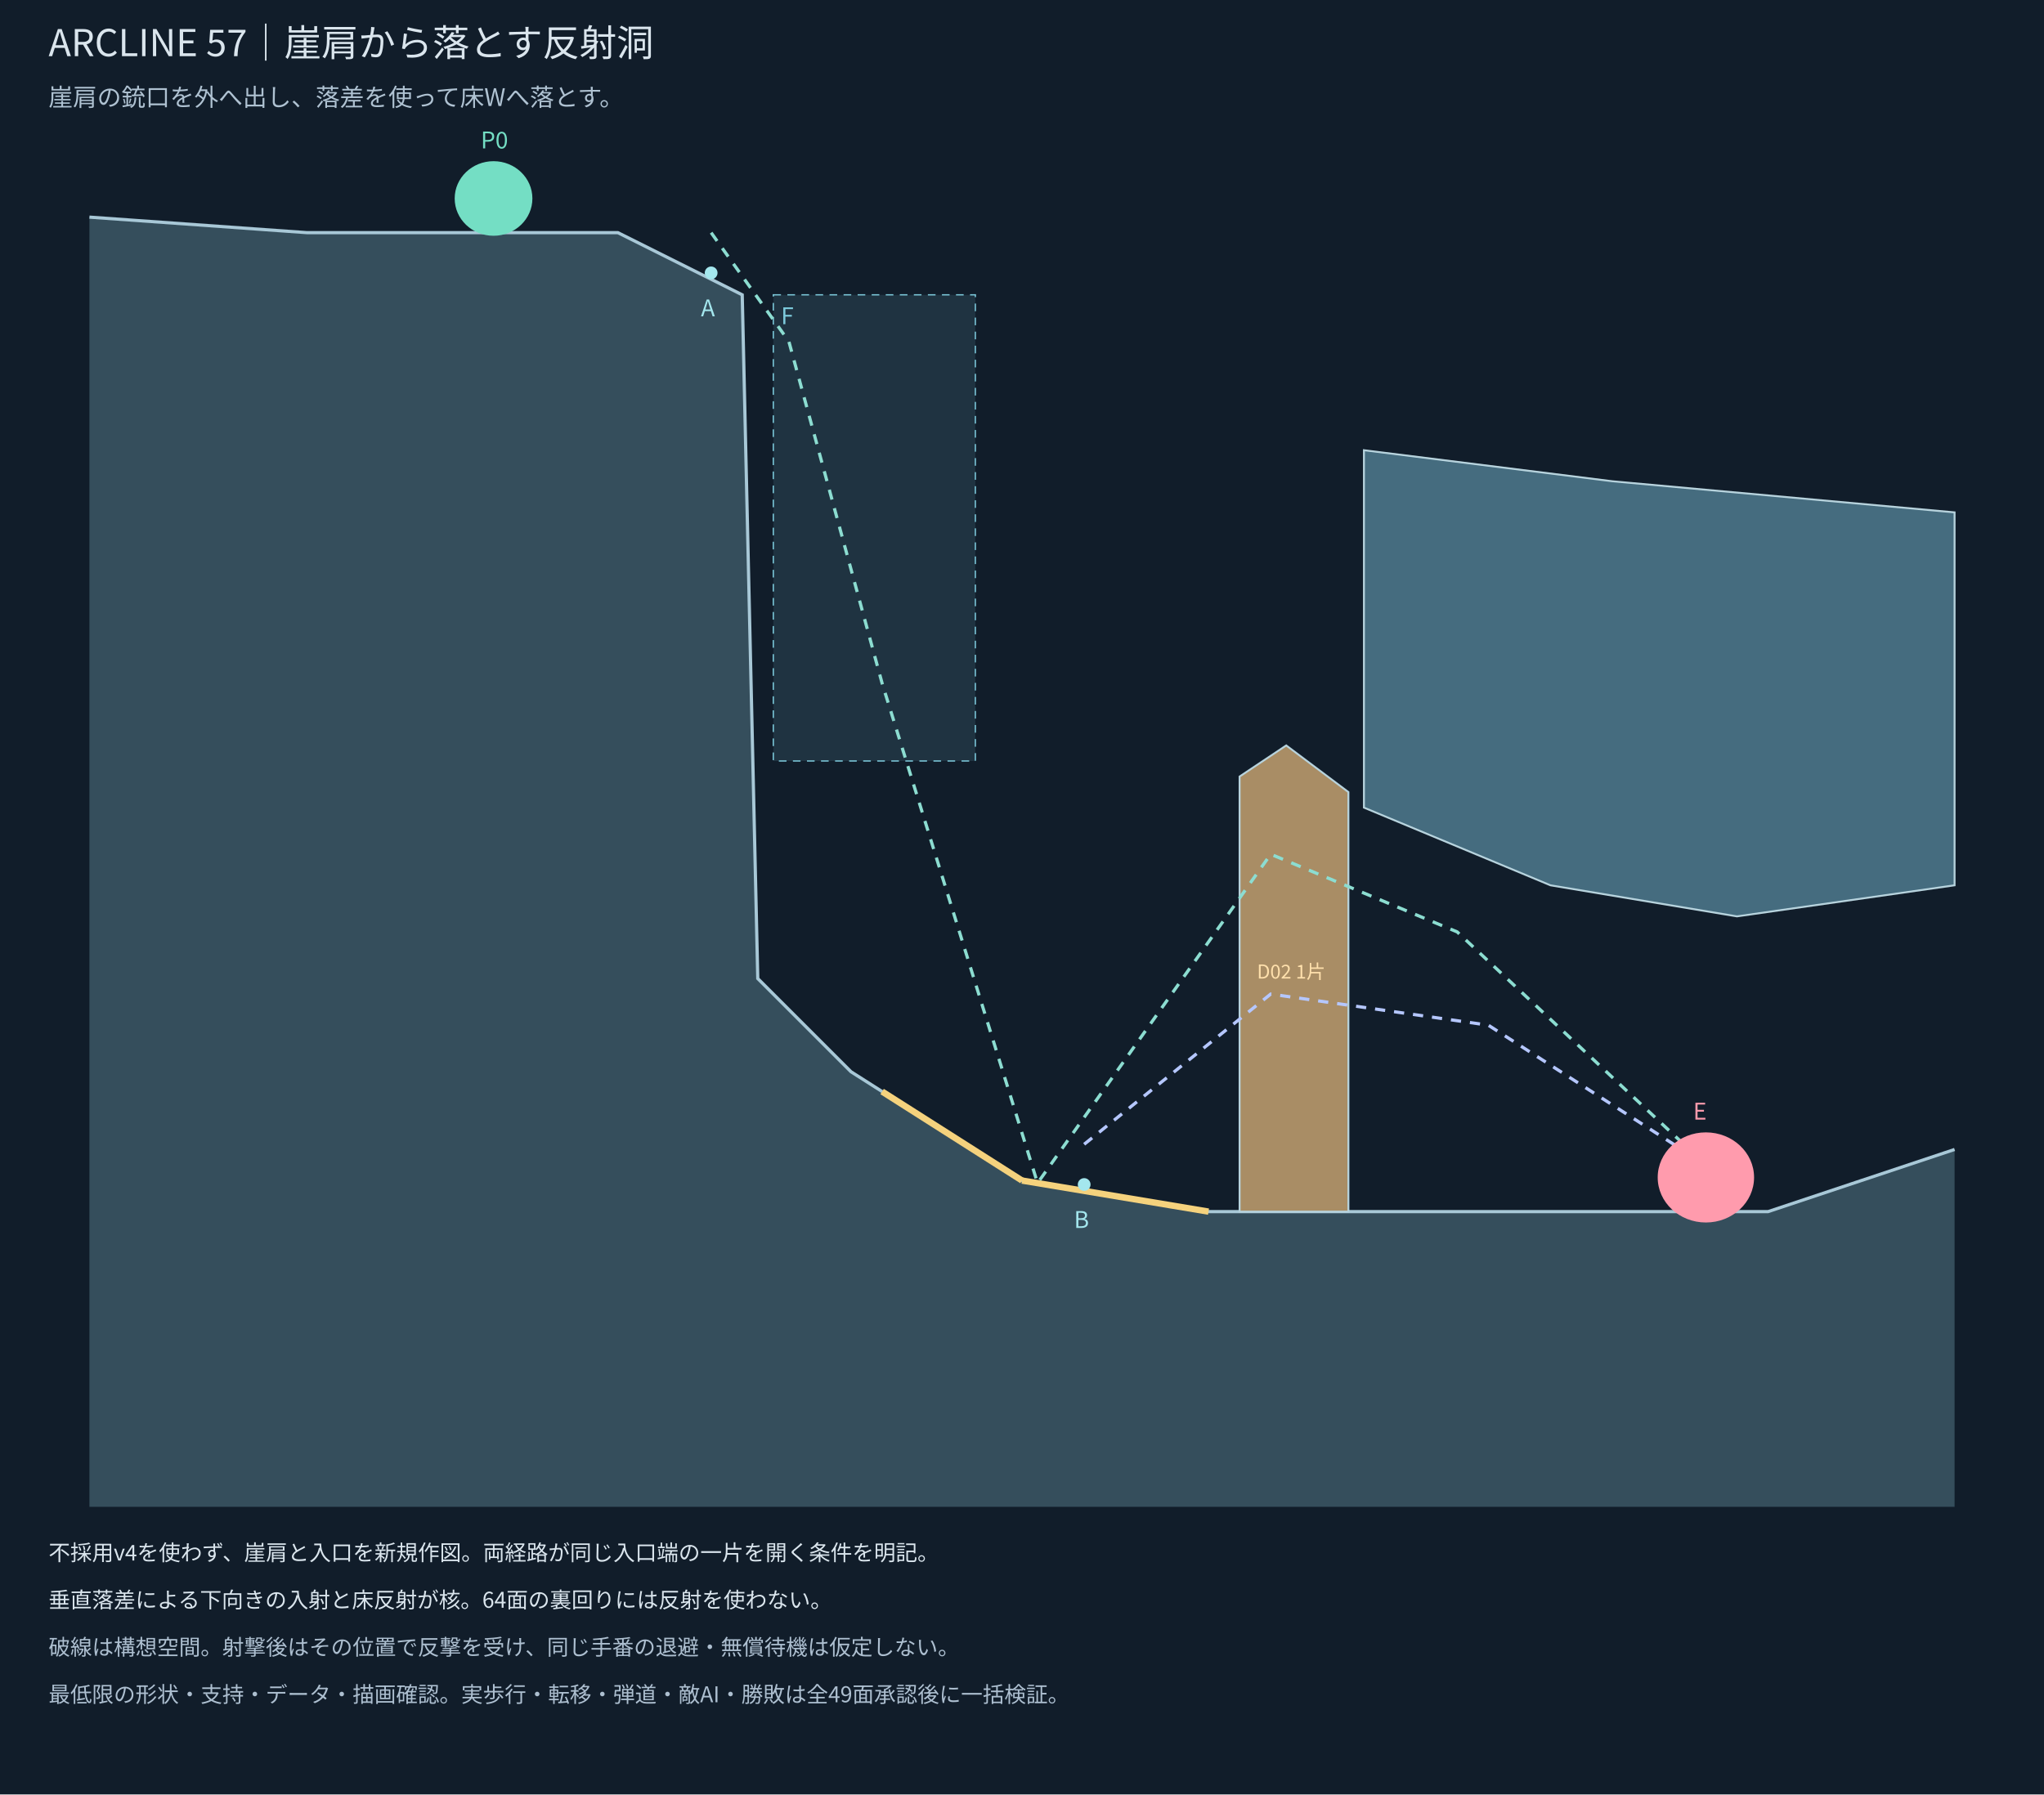
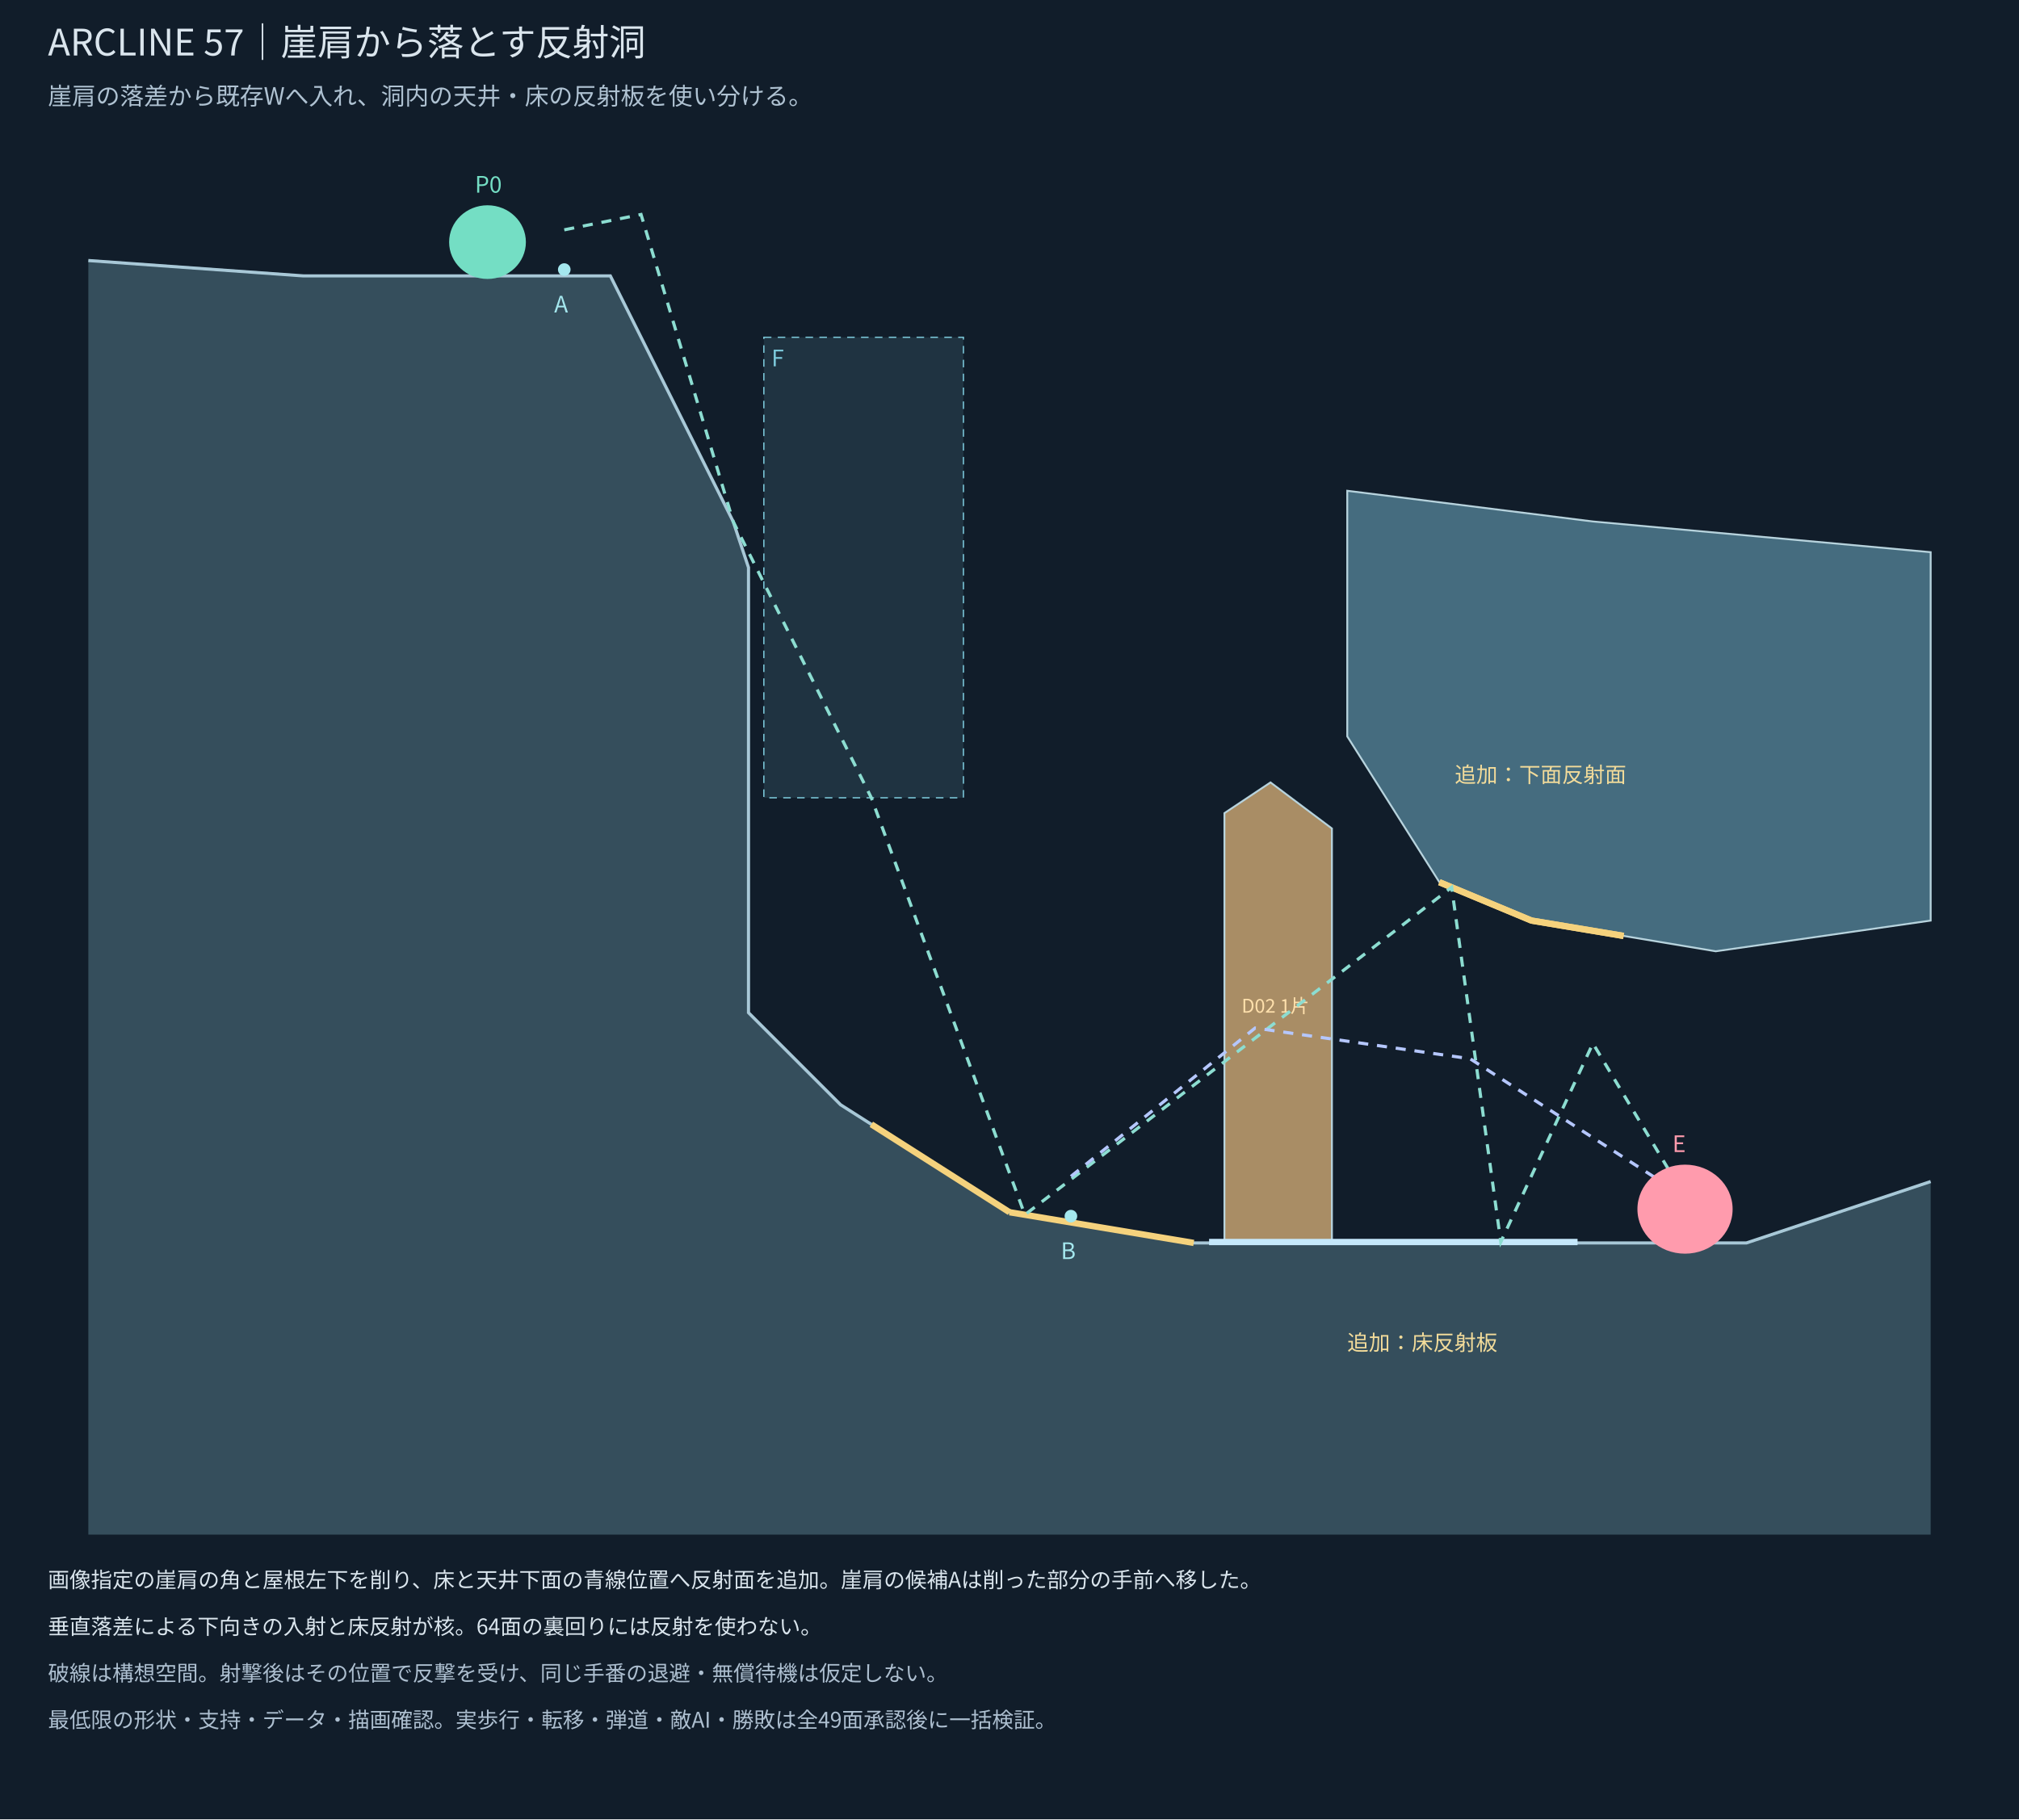
- <svg xmlns="http://www.w3.org/2000/svg" width="1600" height="1405" viewBox="0 0 1600 1405" role="img">
+ <svg xmlns="http://www.w3.org/2000/svg" width="1600" height="1442" viewBox="0 0 1600 1442" role="img">
  <rect width="100%" height="100%" fill="#111d2a" />
  <g font-family="Noto Sans CJK JP, sans-serif">
    <text x="38" y="44" font-size="29" fill="#dae5ed">ARCLINE 57｜崖肩から落とす反射洞</text>
-     <text x="38" y="83" font-size="19" fill="#afc2d2">崖肩の銃口を外へ出し、落差を使って床Wへ落とす。</text>
-     <polygon points="70,170 240.333,182.167 483.667,182.167 581,230.833 593.167,766.167 666.167,839.167 800,924.333 946,948.667 1384,948.667 1530,900 1530,1179.833 70,1179.833" fill="#354e5c" stroke="none" stroke-width="1.5" />
-     <polyline points="70,170 240.333,182.167 483.667,182.167 581,230.833 593.167,766.167 666.167,839.167 800,924.333 946,948.667 1384,948.667 1530,900" fill="none" stroke="#a8c8d7" stroke-width="2.5" stroke-dasharray="" />
-     <polygon points="1067.667,352.5 1262.333,376.833 1530,401.167 1530,693.167 1359.667,717.5 1213.667,693.167 1067.667,632.333" fill="#456c7f" stroke="#b7d3dd" stroke-width="1.5" />
-     <polygon points="970.333,948.667 1055.5,948.667 1055.5,620.167 1006.833,583.667 970.333,608" fill="#a98d65" stroke="#b7d3dd" stroke-width="1.5" />
-     <text x="983.917" y="766.167" font-size="15" fill="#ffe0ac">D02 1片</text>
-     <rect x="605.333" y="230.833" width="158.167" height="365" fill="#7cc9db" fill-opacity=".13" stroke="#7cc9db" stroke-dasharray="6 5" />
-     <text x="611.333" y="253.833" font-size="18" fill="#7cc9db">F</text>
-     <polyline points="690.5,854.652 800,924.333" fill="none" stroke="#f5d27d" stroke-width="5" stroke-dasharray="" />
-     <polyline points="800,924.333 946,948.667" fill="none" stroke="#f5d27d" stroke-width="5" stroke-dasharray="" />
-     <polyline points="556.667,182.167 617.5,267.333 690.5,535 812.167,926.362 994.667,668.833 1140.667,729.667 1335.333,912.167" fill="none" stroke="#8cddd1" stroke-width="2.5" stroke-dasharray="8 7" />
-     <polyline points="848.667,895.945 994.667,778.333 1165,802.667 1335.333,912.167" fill="none" stroke="#b5c7ff" stroke-width="2.5" stroke-dasharray="8 7" />
-     <circle cx="556.667" cy="213.667" r="5" fill="#a4e7ee" />
-     <text x="548.667" y="247.667" font-size="18" fill="#a4e7ee">A</text>
-     <circle cx="848.667" cy="927.444" r="5" fill="#a4e7ee" />
-     <text x="840.667" y="961.444" font-size="18" fill="#a4e7ee">B</text>
-     <ellipse cx="386.333" cy="155.4" rx="30.417" ry="29.2" fill="#74dec4" />
-     <text x="376.333" y="116.2" font-size="18" fill="#74dec4">P0</text>
-     <ellipse cx="1335.333" cy="921.9" rx="37.717" ry="35.283" fill="#ff9bad" />
-     <text x="1325.333" y="876.617" font-size="18" fill="#ff9bad">E</text>
-     <text x="38" y="1221.833" font-size="17" fill="#dae5ed">不採用v4を使わず、崖肩と入口を新規作図。両経路が同じ入口端の一片を開く条件を明記。</text>
-     <text x="38" y="1258.833" font-size="17" fill="#dae5ed">垂直落差による下向きの入射と床反射が核。64面の裏回りには反射を使わない。</text>
-     <text x="38" y="1295.833" font-size="17" fill="#adbfd0">破線は構想空間。射撃後はその位置で反撃を受け、同じ手番の退避・無償待機は仮定しない。</text>
-     <text x="38" y="1332.833" font-size="17" fill="#adbfd0">最低限の形状・支持・データ・描画確認。実歩行・転移・弾道・敵AI・勝敗は全49面承認後に一括検証。</text>
+     <text x="38" y="83" font-size="19" fill="#afc2d2">崖肩の落差から既存Wへ入れ、洞内の天井・床の反射板を使い分ける。</text>
+     <polygon points="70,206.5 240.333,218.667 483.667,218.667 532.333,316 581,413.333 593.167,449.833 593.167,802.667 666.167,875.667 800,960.833 946,985.167 1384,985.167 1530,936.5 1530,1216.333 70,1216.333" fill="#354e5c" stroke="none" stroke-width="1.5" />
+     <polyline points="70,206.5 240.333,218.667 483.667,218.667 532.333,316 581,413.333 593.167,449.833 593.167,802.667 666.167,875.667 800,960.833 946,985.167 1384,985.167 1530,936.5" fill="none" stroke="#a8c8d7" stroke-width="2.5" stroke-dasharray="" />
+     <polygon points="1067.667,389 1262.333,413.333 1530,437.667 1530,729.667 1359.667,754 1213.667,729.667 1140.667,699.25 1067.667,583.667" fill="#456c7f" stroke="#b7d3dd" stroke-width="1.5" />
+     <polyline points="1140.667,699.25 1213.667,729.667 1286.667,741.833" fill="none" stroke="#f5d27d" stroke-width="5" stroke-dasharray="" />
+     <polygon points="970.333,985.167 1055.5,985.167 1055.5,656.667 1006.833,620.167 970.333,644.5" fill="#a98d65" stroke="#b7d3dd" stroke-width="1.5" />
+     <text x="983.917" y="802.667" font-size="15" fill="#ffe0ac">D02 1片</text>
+     <rect x="605.333" y="267.333" width="158.167" height="365" fill="#7cc9db" fill-opacity=".13" stroke="#7cc9db" stroke-dasharray="6 5" />
+     <text x="611.333" y="290.333" font-size="18" fill="#7cc9db">F</text>
+     <polyline points="1140.667,699.25 1213.667,729.667" fill="none" stroke="#f5d27d" stroke-width="5" stroke-dasharray="" />
+     <polyline points="1213.667,729.667 1286.667,741.833" fill="none" stroke="#f5d27d" stroke-width="5" stroke-dasharray="" />
+     <polyline points="690.5,891.152 800,960.833" fill="none" stroke="#f5d27d" stroke-width="5" stroke-dasharray="" />
+     <polyline points="800,960.833 946,985.167" fill="none" stroke="#f5d27d" stroke-width="5" stroke-dasharray="" />
+     <polyline points="958.167,984.437 1250.167,984.437" fill="none" stroke="#c5e8fb" stroke-width="5" stroke-dasharray="" />
+     <text x="1152.833" y="620.167" font-size="17" fill="#f2db9a">追加：下面反射面</text>
+     <text x="1067.667" y="1070.333" font-size="17" fill="#f2db9a">追加：床反射板</text>
+     <polyline points="447.167,182.167 508,170 581,413.333 690.5,632.333 812.167,962.861 1150.4,703.306 1189.333,984.437 1262.333,827 1335.333,948.667" fill="none" stroke="#8cddd1" stroke-width="2.5" stroke-dasharray="8 7" />
+     <polyline points="848.667,932.445 994.667,814.833 1165,839.167 1335.333,948.667" fill="none" stroke="#b5c7ff" stroke-width="2.5" stroke-dasharray="8 7" />
+     <circle cx="447.167" cy="213.667" r="5" fill="#a4e7ee" />
+     <text x="439.167" y="247.667" font-size="18" fill="#a4e7ee">A</text>
+     <circle cx="848.667" cy="963.944" r="5" fill="#a4e7ee" />
+     <text x="840.667" y="997.944" font-size="18" fill="#a4e7ee">B</text>
+     <ellipse cx="386.333" cy="191.9" rx="30.417" ry="29.2" fill="#74dec4" />
+     <text x="376.333" y="152.7" font-size="18" fill="#74dec4">P0</text>
+     <ellipse cx="1335.333" cy="958.4" rx="37.717" ry="35.283" fill="#ff9bad" />
+     <text x="1325.333" y="913.117" font-size="18" fill="#ff9bad">E</text>
+     <text x="38" y="1258.333" font-size="17" fill="#dae5ed">画像指定の崖肩の角と屋根左下を削り、床と天井下面の青線位置へ反射面を追加。崖肩の候補Aは削った部分の手前へ移した。</text>
+     <text x="38" y="1295.333" font-size="17" fill="#dae5ed">垂直落差による下向きの入射と床反射が核。64面の裏回りには反射を使わない。</text>
+     <text x="38" y="1332.333" font-size="17" fill="#adbfd0">破線は構想空間。射撃後はその位置で反撃を受け、同じ手番の退避・無償待機は仮定しない。</text>
+     <text x="38" y="1369.333" font-size="17" fill="#adbfd0">最低限の形状・支持・データ・描画確認。実歩行・転移・弾道・敵AI・勝敗は全49面承認後に一括検証。</text>
  </g>
</svg>
